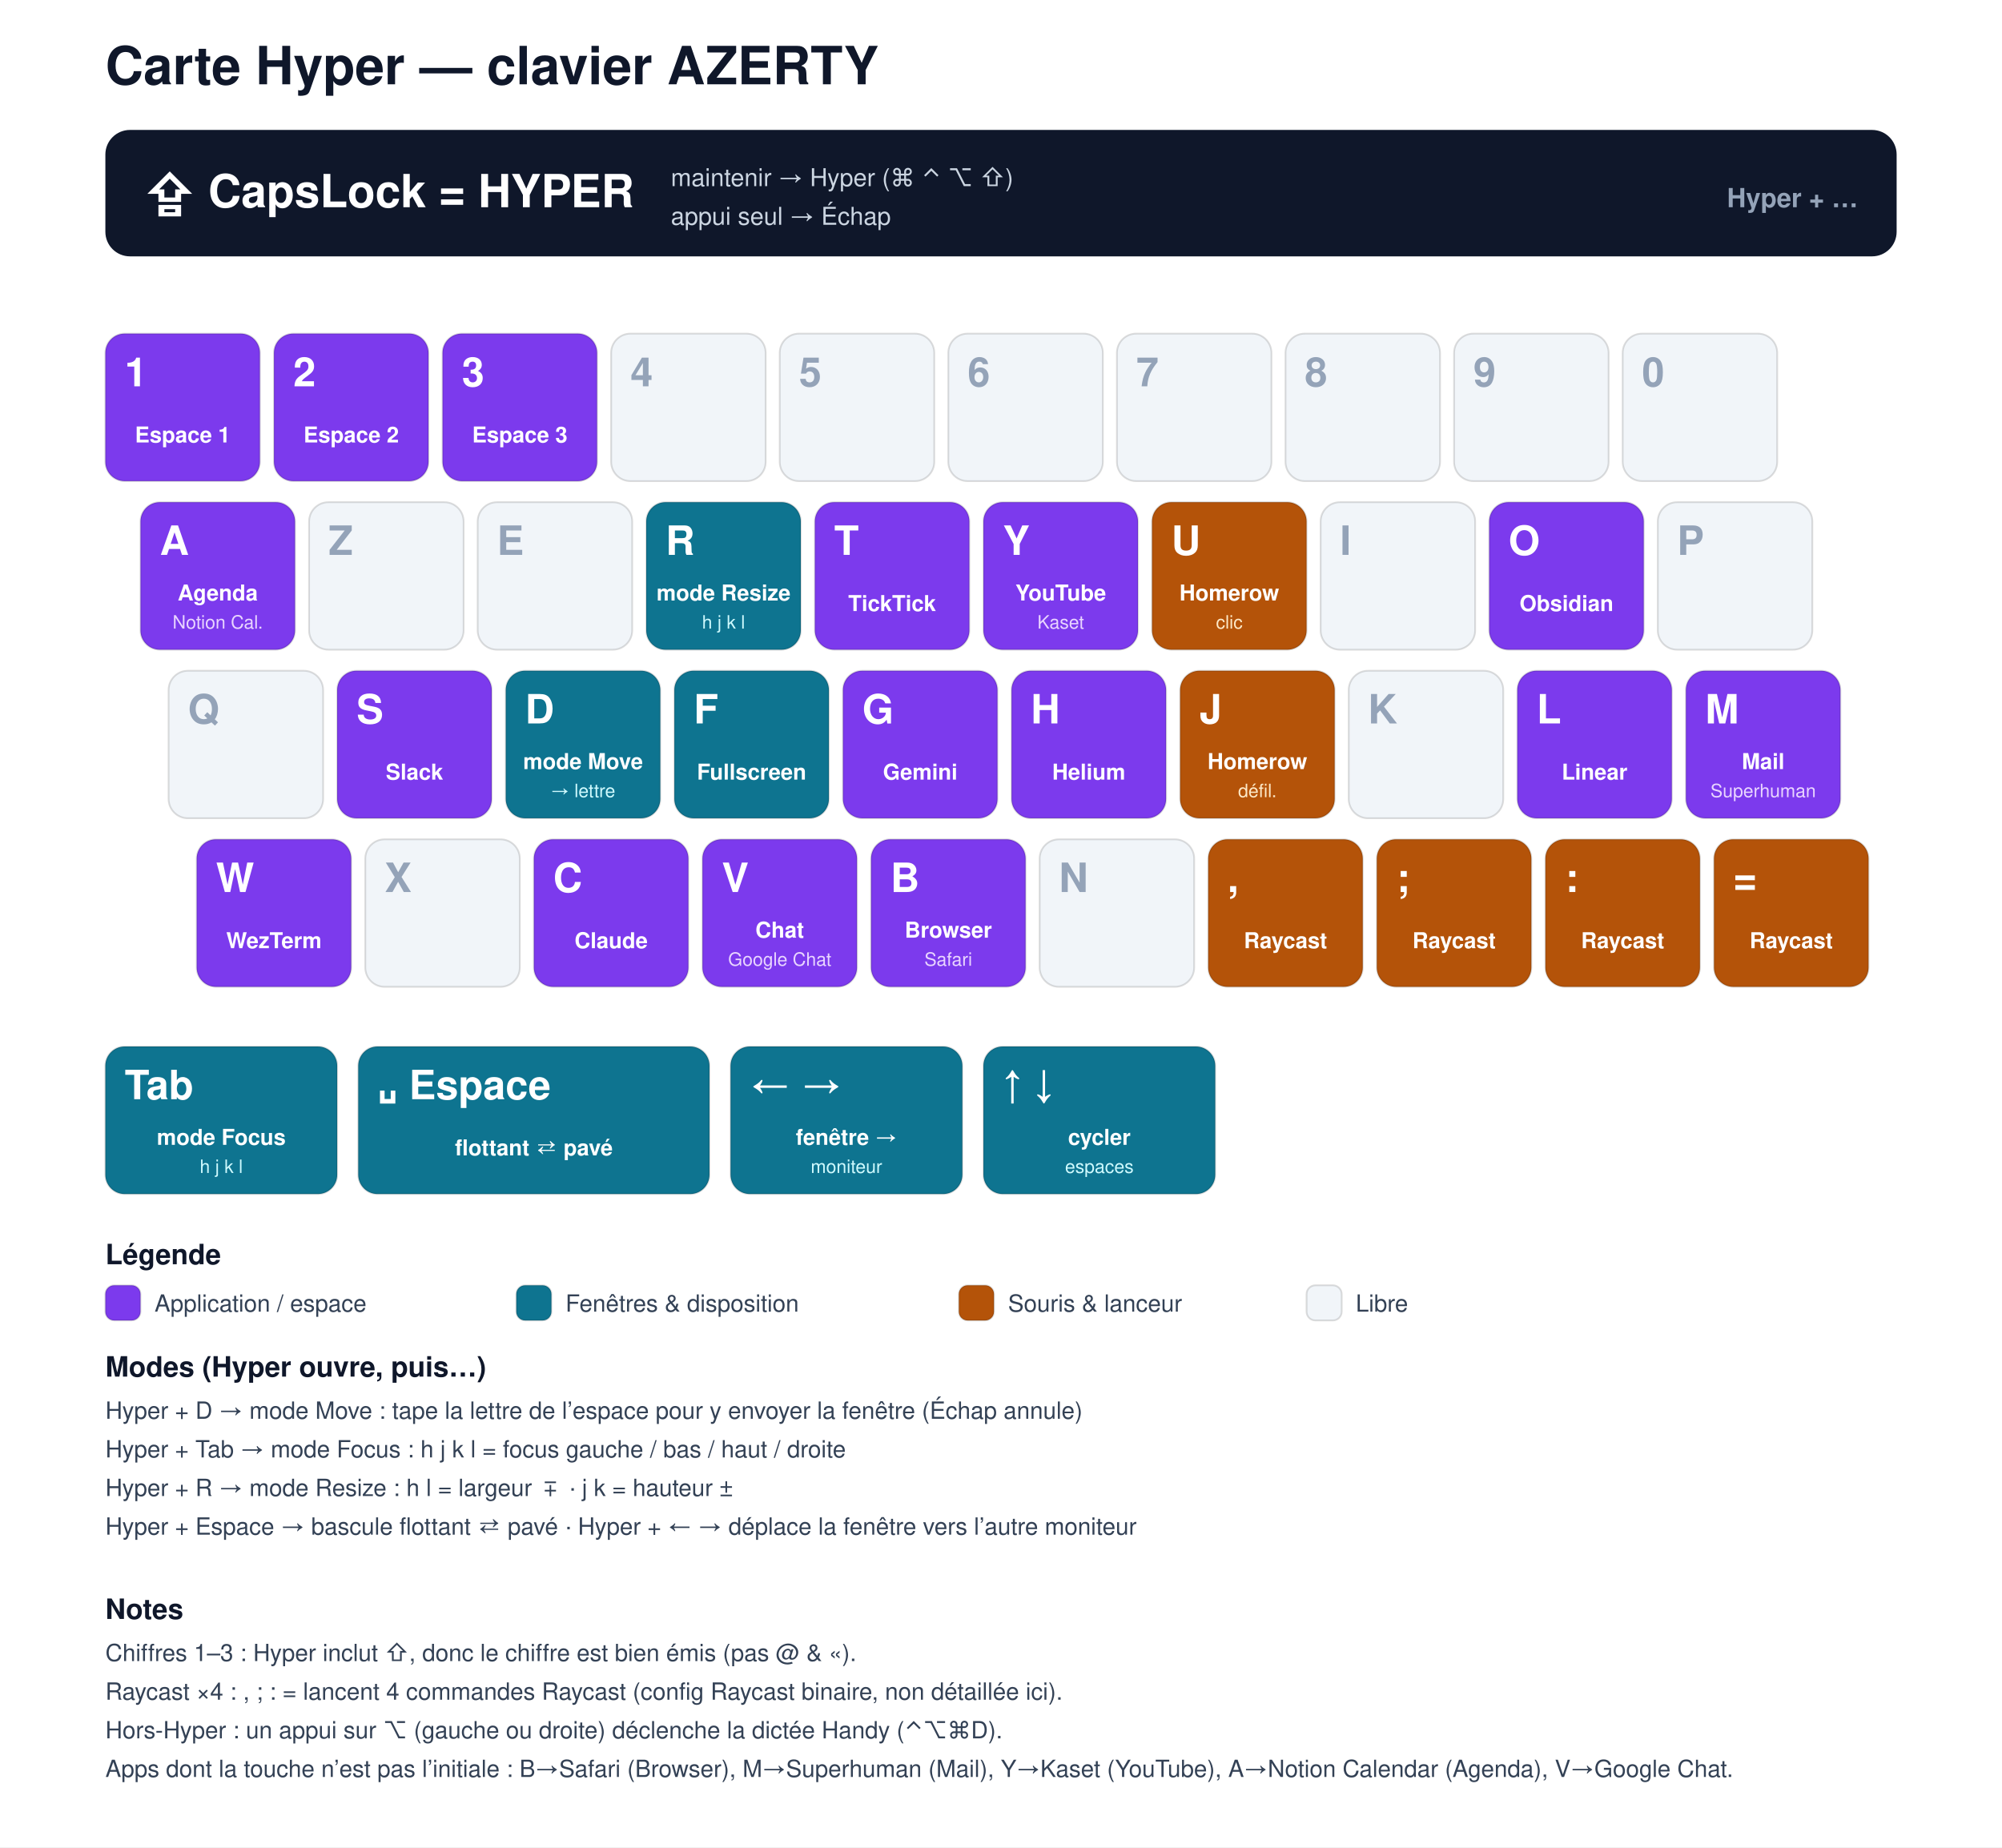
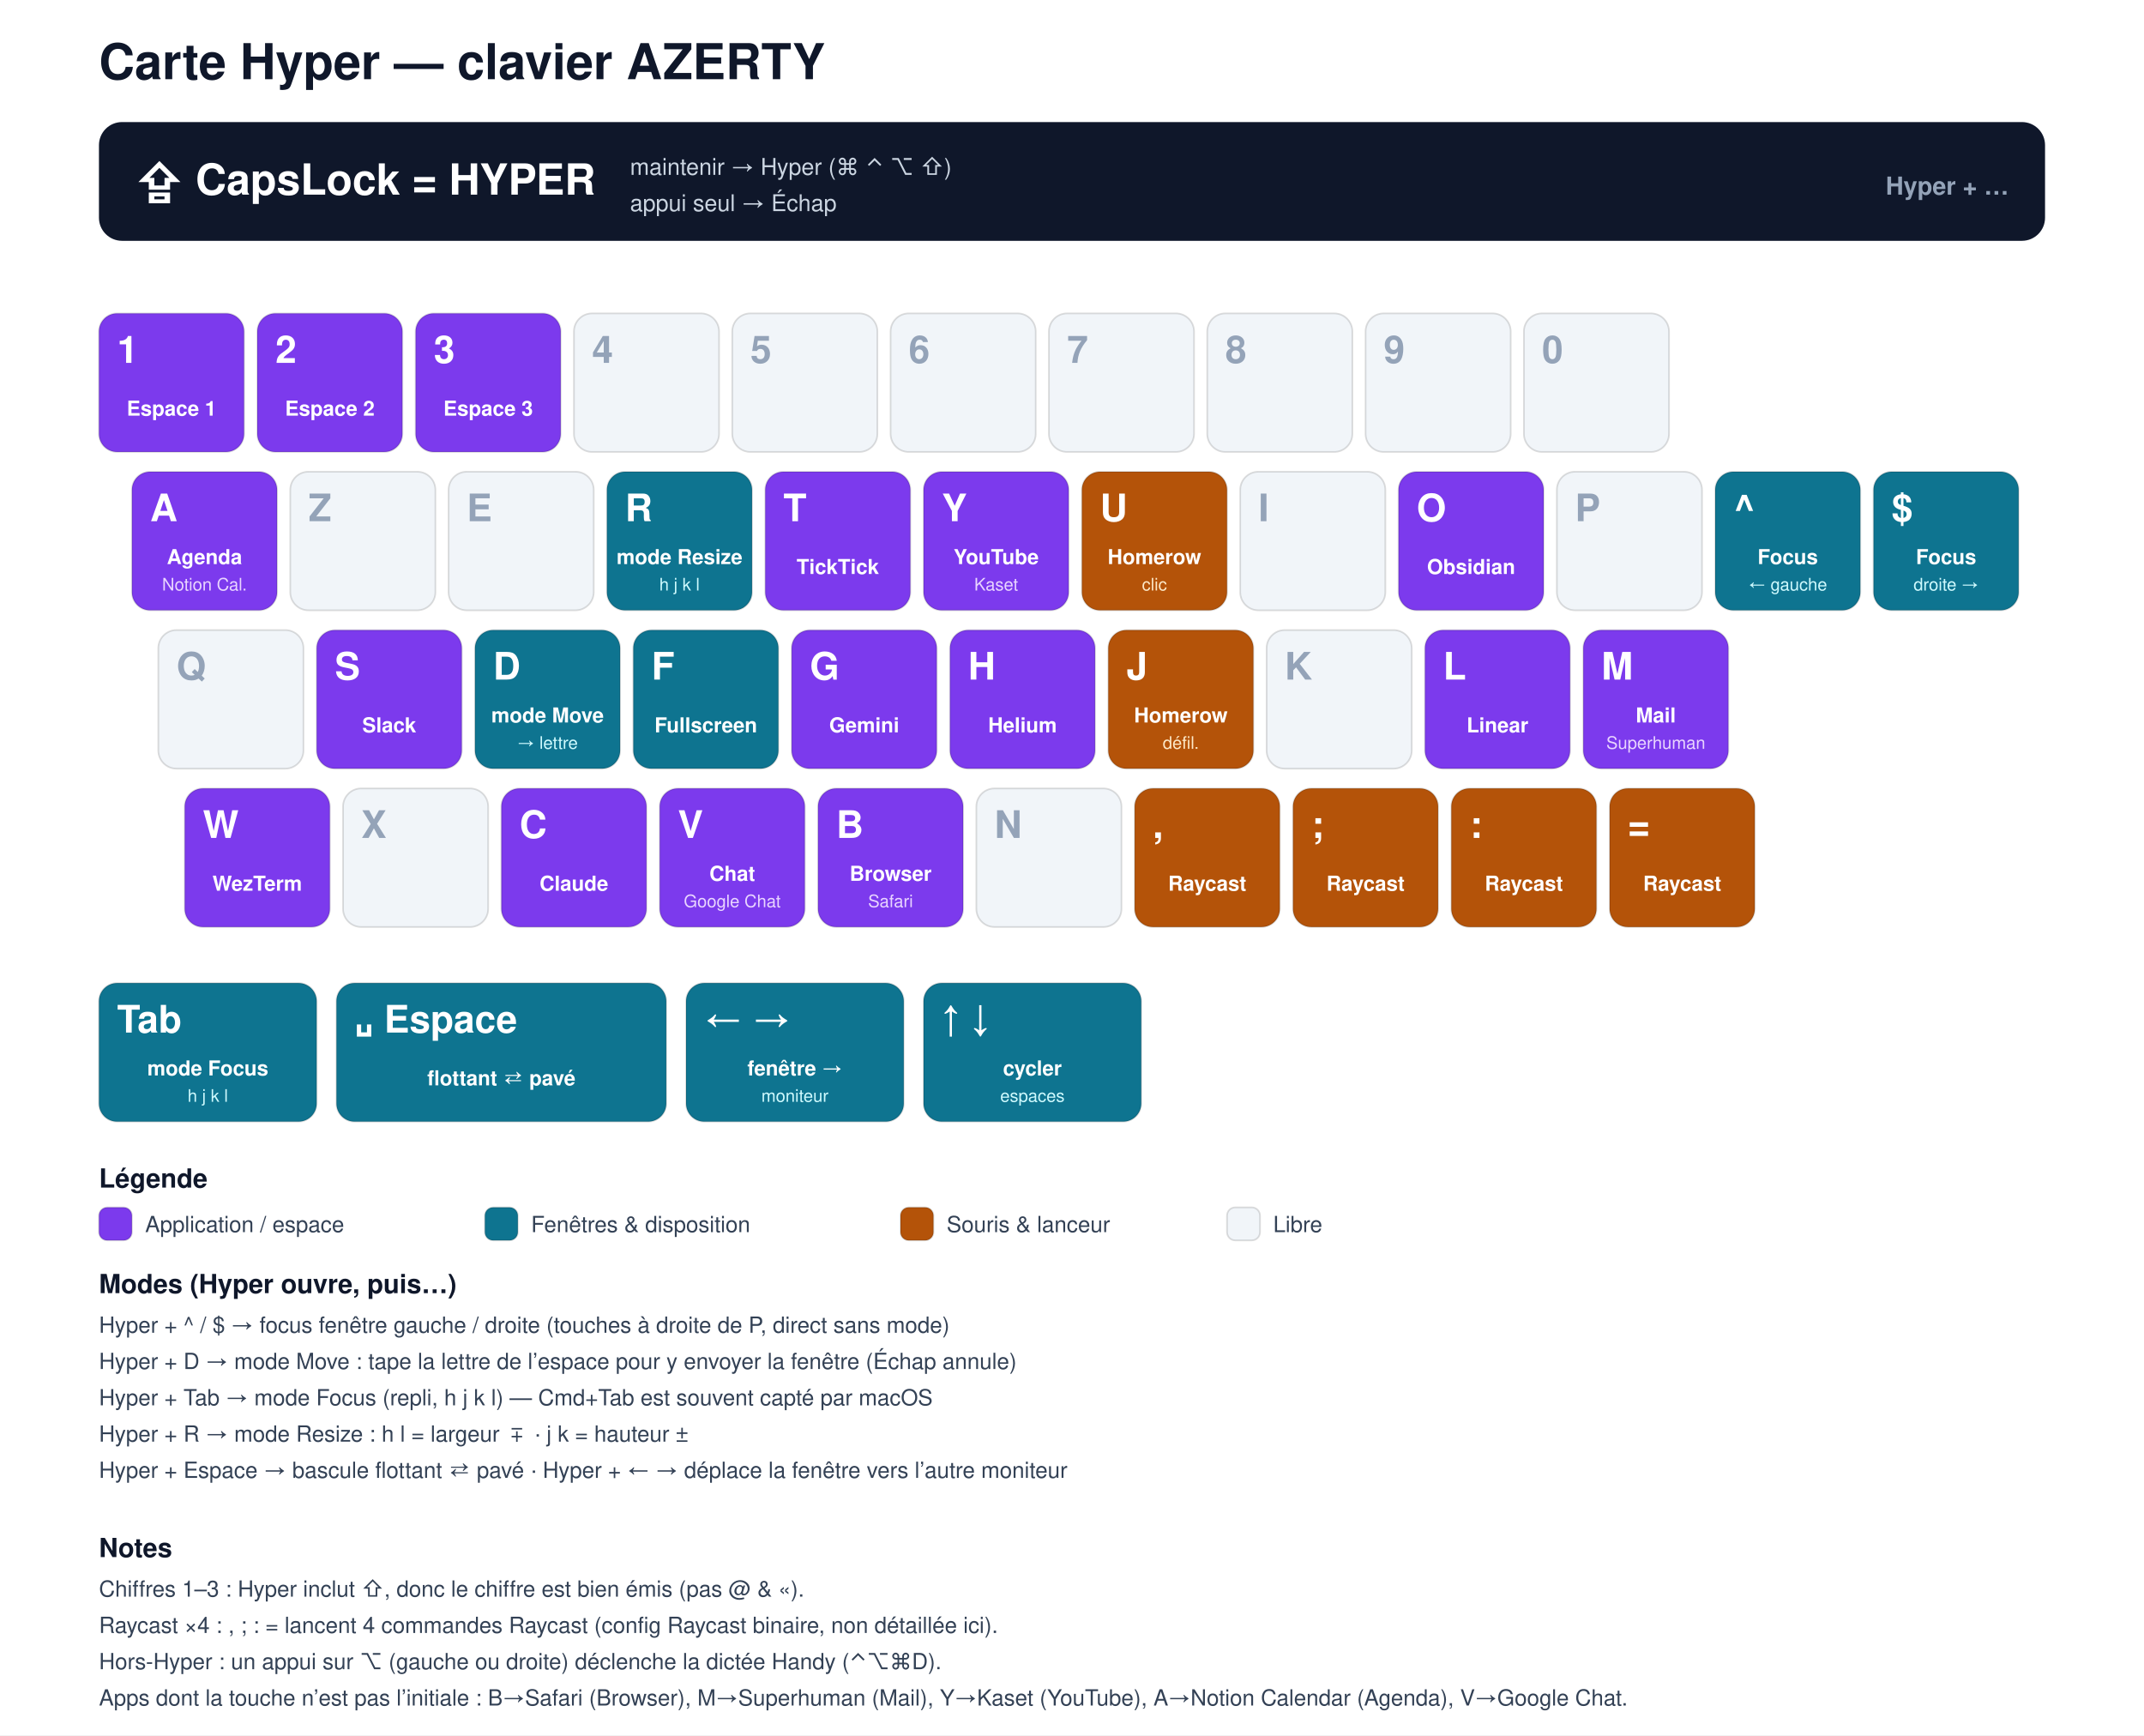
- <svg xmlns="http://www.w3.org/2000/svg" width="1140" height="1052" viewBox="0 0 1140 1052" font-family="-apple-system, Helvetica, Arial, sans-serif">
-   <rect width="1140" height="1052" fill="#ffffff" />
+ <svg xmlns="http://www.w3.org/2000/svg" width="1300" height="1052" viewBox="0 0 1300 1052" font-family="-apple-system, Helvetica, Arial, sans-serif">
+   <rect width="1300" height="1052" fill="#ffffff" />
  <text x="60" y="48" font-size="30" font-weight="800" fill="#0f172a">Carte Hyper — clavier AZERTY</text>
-   <rect x="60" y="74" width="1020" height="72" rx="14" fill="#0f172a" />
+   <rect x="60" y="74" width="1180" height="72" rx="14" fill="#0f172a" />
  <text x="82" y="118" font-size="26" font-weight="800" fill="#ffffff">⇪ CapsLock = HYPER</text>
  <text x="382" y="106" font-size="14" fill="#cbd5e1">maintenir → Hyper (⌘ ⌃ ⌥ ⇧)</text>
  <text x="382" y="128" font-size="14" fill="#cbd5e1">appui seul → Échap</text>
-   <text x="1058" y="118" font-size="15" font-weight="600" text-anchor="end" fill="#94a3b8">Hyper + …</text>
+   <text x="1218" y="118" font-size="15" font-weight="600" text-anchor="end" fill="#94a3b8">Hyper + …</text>
  <g>
    <rect x="60" y="190" width="88" height="84" rx="11" fill="#7c3aed" stroke="#00000022" stroke-width="1" />
    <text x="71" y="220" font-size="23" font-weight="700" fill="#ffffff">1</text>
    <text x="104.0" y="252" font-size="12.5" font-weight="600" text-anchor="middle" fill="#ffffff">Espace 1</text>
  </g>
  <g>
    <rect x="156" y="190" width="88" height="84" rx="11" fill="#7c3aed" stroke="#00000022" stroke-width="1" />
    <text x="167" y="220" font-size="23" font-weight="700" fill="#ffffff">2</text>
    <text x="200.0" y="252" font-size="12.5" font-weight="600" text-anchor="middle" fill="#ffffff">Espace 2</text>
  </g>
  <g>
    <rect x="252" y="190" width="88" height="84" rx="11" fill="#7c3aed" stroke="#00000022" stroke-width="1" />
    <text x="263" y="220" font-size="23" font-weight="700" fill="#ffffff">3</text>
    <text x="296.0" y="252" font-size="12.5" font-weight="600" text-anchor="middle" fill="#ffffff">Espace 3</text>
  </g>
  <g>
    <rect x="348" y="190" width="88" height="84" rx="11" fill="#f1f5f9" stroke="#00000022" stroke-width="1" />
    <text x="359" y="220" font-size="23" font-weight="700" fill="#94a3b8">4</text>
  </g>
  <g>
    <rect x="444" y="190" width="88" height="84" rx="11" fill="#f1f5f9" stroke="#00000022" stroke-width="1" />
    <text x="455" y="220" font-size="23" font-weight="700" fill="#94a3b8">5</text>
  </g>
  <g>
    <rect x="540" y="190" width="88" height="84" rx="11" fill="#f1f5f9" stroke="#00000022" stroke-width="1" />
    <text x="551" y="220" font-size="23" font-weight="700" fill="#94a3b8">6</text>
  </g>
  <g>
    <rect x="636" y="190" width="88" height="84" rx="11" fill="#f1f5f9" stroke="#00000022" stroke-width="1" />
    <text x="647" y="220" font-size="23" font-weight="700" fill="#94a3b8">7</text>
  </g>
  <g>
    <rect x="732" y="190" width="88" height="84" rx="11" fill="#f1f5f9" stroke="#00000022" stroke-width="1" />
    <text x="743" y="220" font-size="23" font-weight="700" fill="#94a3b8">8</text>
  </g>
  <g>
    <rect x="828" y="190" width="88" height="84" rx="11" fill="#f1f5f9" stroke="#00000022" stroke-width="1" />
    <text x="839" y="220" font-size="23" font-weight="700" fill="#94a3b8">9</text>
  </g>
  <g>
    <rect x="924" y="190" width="88" height="84" rx="11" fill="#f1f5f9" stroke="#00000022" stroke-width="1" />
    <text x="935" y="220" font-size="23" font-weight="700" fill="#94a3b8">0</text>
  </g>
  <g>
    <rect x="80" y="286" width="88" height="84" rx="11" fill="#7c3aed" stroke="#00000022" stroke-width="1" />
    <text x="91" y="316" font-size="23" font-weight="700" fill="#ffffff">A</text>
    <text x="124.0" y="342" font-size="12.5" font-weight="600" text-anchor="middle" fill="#ffffff">Agenda</text>
    <text x="124.0" y="358" font-size="10.5" text-anchor="middle" fill="#e9d5ff">Notion Cal.</text>
  </g>
  <g>
    <rect x="176" y="286" width="88" height="84" rx="11" fill="#f1f5f9" stroke="#00000022" stroke-width="1" />
    <text x="187" y="316" font-size="23" font-weight="700" fill="#94a3b8">Z</text>
  </g>
  <g>
    <rect x="272" y="286" width="88" height="84" rx="11" fill="#f1f5f9" stroke="#00000022" stroke-width="1" />
    <text x="283" y="316" font-size="23" font-weight="700" fill="#94a3b8">E</text>
  </g>
  <g>
    <rect x="368" y="286" width="88" height="84" rx="11" fill="#0e7490" stroke="#00000022" stroke-width="1" />
    <text x="379" y="316" font-size="23" font-weight="700" fill="#ffffff">R</text>
    <text x="412.0" y="342" font-size="12.5" font-weight="600" text-anchor="middle" fill="#ffffff">mode Resize</text>
    <text x="412.0" y="358" font-size="10.5" text-anchor="middle" fill="#cffafe">h j k l</text>
  </g>
  <g>
    <rect x="464" y="286" width="88" height="84" rx="11" fill="#7c3aed" stroke="#00000022" stroke-width="1" />
    <text x="475" y="316" font-size="23" font-weight="700" fill="#ffffff">T</text>
    <text x="508.0" y="348" font-size="12.5" font-weight="600" text-anchor="middle" fill="#ffffff">TickTick</text>
  </g>
  <g>
    <rect x="560" y="286" width="88" height="84" rx="11" fill="#7c3aed" stroke="#00000022" stroke-width="1" />
    <text x="571" y="316" font-size="23" font-weight="700" fill="#ffffff">Y</text>
    <text x="604.0" y="342" font-size="12.5" font-weight="600" text-anchor="middle" fill="#ffffff">YouTube</text>
    <text x="604.0" y="358" font-size="10.5" text-anchor="middle" fill="#e9d5ff">Kaset</text>
  </g>
  <g>
    <rect x="656" y="286" width="88" height="84" rx="11" fill="#b45309" stroke="#00000022" stroke-width="1" />
    <text x="667" y="316" font-size="23" font-weight="700" fill="#ffffff">U</text>
    <text x="700.0" y="342" font-size="12.5" font-weight="600" text-anchor="middle" fill="#ffffff">Homerow</text>
    <text x="700.0" y="358" font-size="10.5" text-anchor="middle" fill="#fde9c8">clic</text>
  </g>
  <g>
    <rect x="752" y="286" width="88" height="84" rx="11" fill="#f1f5f9" stroke="#00000022" stroke-width="1" />
    <text x="763" y="316" font-size="23" font-weight="700" fill="#94a3b8">I</text>
  </g>
  <g>
    <rect x="848" y="286" width="88" height="84" rx="11" fill="#7c3aed" stroke="#00000022" stroke-width="1" />
    <text x="859" y="316" font-size="23" font-weight="700" fill="#ffffff">O</text>
    <text x="892.0" y="348" font-size="12.5" font-weight="600" text-anchor="middle" fill="#ffffff">Obsidian</text>
  </g>
  <g>
    <rect x="944" y="286" width="88" height="84" rx="11" fill="#f1f5f9" stroke="#00000022" stroke-width="1" />
    <text x="955" y="316" font-size="23" font-weight="700" fill="#94a3b8">P</text>
+   </g>
+   <g>
+     <rect x="1040" y="286" width="88" height="84" rx="11" fill="#0e7490" stroke="#00000022" stroke-width="1" />
+     <text x="1051" y="316" font-size="23" font-weight="700" fill="#ffffff">^</text>
+     <text x="1084.0" y="342" font-size="12.5" font-weight="600" text-anchor="middle" fill="#ffffff">Focus</text>
+     <text x="1084.0" y="358" font-size="10.5" text-anchor="middle" fill="#cffafe">← gauche</text>
+   </g>
+   <g>
+     <rect x="1136" y="286" width="88" height="84" rx="11" fill="#0e7490" stroke="#00000022" stroke-width="1" />
+     <text x="1147" y="316" font-size="23" font-weight="700" fill="#ffffff">$</text>
+     <text x="1180.0" y="342" font-size="12.5" font-weight="600" text-anchor="middle" fill="#ffffff">Focus</text>
+     <text x="1180.0" y="358" font-size="10.5" text-anchor="middle" fill="#cffafe">droite →</text>
  </g>
  <g>
    <rect x="96" y="382" width="88" height="84" rx="11" fill="#f1f5f9" stroke="#00000022" stroke-width="1" />
    <text x="107" y="412" font-size="23" font-weight="700" fill="#94a3b8">Q</text>
  </g>
  <g>
    <rect x="192" y="382" width="88" height="84" rx="11" fill="#7c3aed" stroke="#00000022" stroke-width="1" />
    <text x="203" y="412" font-size="23" font-weight="700" fill="#ffffff">S</text>
    <text x="236.0" y="444" font-size="12.5" font-weight="600" text-anchor="middle" fill="#ffffff">Slack</text>
  </g>
  <g>
    <rect x="288" y="382" width="88" height="84" rx="11" fill="#0e7490" stroke="#00000022" stroke-width="1" />
    <text x="299" y="412" font-size="23" font-weight="700" fill="#ffffff">D</text>
    <text x="332.0" y="438" font-size="12.5" font-weight="600" text-anchor="middle" fill="#ffffff">mode Move</text>
    <text x="332.0" y="454" font-size="10.5" text-anchor="middle" fill="#cffafe">→ lettre</text>
  </g>
  <g>
    <rect x="384" y="382" width="88" height="84" rx="11" fill="#0e7490" stroke="#00000022" stroke-width="1" />
    <text x="395" y="412" font-size="23" font-weight="700" fill="#ffffff">F</text>
    <text x="428.0" y="444" font-size="12.5" font-weight="600" text-anchor="middle" fill="#ffffff">Fullscreen</text>
  </g>
  <g>
    <rect x="480" y="382" width="88" height="84" rx="11" fill="#7c3aed" stroke="#00000022" stroke-width="1" />
    <text x="491" y="412" font-size="23" font-weight="700" fill="#ffffff">G</text>
    <text x="524.0" y="444" font-size="12.5" font-weight="600" text-anchor="middle" fill="#ffffff">Gemini</text>
  </g>
  <g>
    <rect x="576" y="382" width="88" height="84" rx="11" fill="#7c3aed" stroke="#00000022" stroke-width="1" />
    <text x="587" y="412" font-size="23" font-weight="700" fill="#ffffff">H</text>
    <text x="620.0" y="444" font-size="12.5" font-weight="600" text-anchor="middle" fill="#ffffff">Helium</text>
  </g>
  <g>
    <rect x="672" y="382" width="88" height="84" rx="11" fill="#b45309" stroke="#00000022" stroke-width="1" />
    <text x="683" y="412" font-size="23" font-weight="700" fill="#ffffff">J</text>
    <text x="716.0" y="438" font-size="12.5" font-weight="600" text-anchor="middle" fill="#ffffff">Homerow</text>
    <text x="716.0" y="454" font-size="10.5" text-anchor="middle" fill="#fde9c8">défil.</text>
  </g>
  <g>
    <rect x="768" y="382" width="88" height="84" rx="11" fill="#f1f5f9" stroke="#00000022" stroke-width="1" />
    <text x="779" y="412" font-size="23" font-weight="700" fill="#94a3b8">K</text>
  </g>
  <g>
    <rect x="864" y="382" width="88" height="84" rx="11" fill="#7c3aed" stroke="#00000022" stroke-width="1" />
    <text x="875" y="412" font-size="23" font-weight="700" fill="#ffffff">L</text>
    <text x="908.0" y="444" font-size="12.5" font-weight="600" text-anchor="middle" fill="#ffffff">Linear</text>
  </g>
  <g>
    <rect x="960" y="382" width="88" height="84" rx="11" fill="#7c3aed" stroke="#00000022" stroke-width="1" />
    <text x="971" y="412" font-size="23" font-weight="700" fill="#ffffff">M</text>
    <text x="1004.0" y="438" font-size="12.5" font-weight="600" text-anchor="middle" fill="#ffffff">Mail</text>
    <text x="1004.0" y="454" font-size="10.5" text-anchor="middle" fill="#e9d5ff">Superhuman</text>
  </g>
  <g>
    <rect x="112" y="478" width="88" height="84" rx="11" fill="#7c3aed" stroke="#00000022" stroke-width="1" />
    <text x="123" y="508" font-size="23" font-weight="700" fill="#ffffff">W</text>
    <text x="156.0" y="540" font-size="12.5" font-weight="600" text-anchor="middle" fill="#ffffff">WezTerm</text>
  </g>
  <g>
    <rect x="208" y="478" width="88" height="84" rx="11" fill="#f1f5f9" stroke="#00000022" stroke-width="1" />
    <text x="219" y="508" font-size="23" font-weight="700" fill="#94a3b8">X</text>
  </g>
  <g>
    <rect x="304" y="478" width="88" height="84" rx="11" fill="#7c3aed" stroke="#00000022" stroke-width="1" />
    <text x="315" y="508" font-size="23" font-weight="700" fill="#ffffff">C</text>
    <text x="348.0" y="540" font-size="12.5" font-weight="600" text-anchor="middle" fill="#ffffff">Claude</text>
  </g>
  <g>
    <rect x="400" y="478" width="88" height="84" rx="11" fill="#7c3aed" stroke="#00000022" stroke-width="1" />
    <text x="411" y="508" font-size="23" font-weight="700" fill="#ffffff">V</text>
    <text x="444.0" y="534" font-size="12.5" font-weight="600" text-anchor="middle" fill="#ffffff">Chat</text>
    <text x="444.0" y="550" font-size="10.5" text-anchor="middle" fill="#e9d5ff">Google Chat</text>
  </g>
  <g>
    <rect x="496" y="478" width="88" height="84" rx="11" fill="#7c3aed" stroke="#00000022" stroke-width="1" />
    <text x="507" y="508" font-size="23" font-weight="700" fill="#ffffff">B</text>
    <text x="540.0" y="534" font-size="12.5" font-weight="600" text-anchor="middle" fill="#ffffff">Browser</text>
    <text x="540.0" y="550" font-size="10.5" text-anchor="middle" fill="#e9d5ff">Safari</text>
  </g>
  <g>
    <rect x="592" y="478" width="88" height="84" rx="11" fill="#f1f5f9" stroke="#00000022" stroke-width="1" />
    <text x="603" y="508" font-size="23" font-weight="700" fill="#94a3b8">N</text>
  </g>
  <g>
    <rect x="688" y="478" width="88" height="84" rx="11" fill="#b45309" stroke="#00000022" stroke-width="1" />
    <text x="699" y="508" font-size="23" font-weight="700" fill="#ffffff">,</text>
    <text x="732.0" y="540" font-size="12.5" font-weight="600" text-anchor="middle" fill="#ffffff">Raycast</text>
  </g>
  <g>
    <rect x="784" y="478" width="88" height="84" rx="11" fill="#b45309" stroke="#00000022" stroke-width="1" />
    <text x="795" y="508" font-size="23" font-weight="700" fill="#ffffff">;</text>
    <text x="828.0" y="540" font-size="12.5" font-weight="600" text-anchor="middle" fill="#ffffff">Raycast</text>
  </g>
  <g>
    <rect x="880" y="478" width="88" height="84" rx="11" fill="#b45309" stroke="#00000022" stroke-width="1" />
    <text x="891" y="508" font-size="23" font-weight="700" fill="#ffffff">:</text>
    <text x="924.0" y="540" font-size="12.5" font-weight="600" text-anchor="middle" fill="#ffffff">Raycast</text>
  </g>
  <g>
    <rect x="976" y="478" width="88" height="84" rx="11" fill="#b45309" stroke="#00000022" stroke-width="1" />
    <text x="987" y="508" font-size="23" font-weight="700" fill="#ffffff">=</text>
    <text x="1020.0" y="540" font-size="12.5" font-weight="600" text-anchor="middle" fill="#ffffff">Raycast</text>
  </g>
  <g>
    <rect x="60" y="596" width="132" height="84" rx="11" fill="#0e7490" stroke="#00000022" stroke-width="1" />
    <text x="71" y="626" font-size="23" font-weight="700" fill="#ffffff">Tab</text>
    <text x="126.0" y="652" font-size="12.5" font-weight="600" text-anchor="middle" fill="#ffffff">mode Focus</text>
    <text x="126.0" y="668" font-size="10.5" text-anchor="middle" fill="#cffafe">h j k l</text>
  </g>
  <g>
    <rect x="204" y="596" width="200" height="84" rx="11" fill="#0e7490" stroke="#00000022" stroke-width="1" />
    <text x="215" y="626" font-size="23" font-weight="700" fill="#ffffff">␣  Espace</text>
    <text x="304.0" y="658" font-size="12.5" font-weight="600" text-anchor="middle" fill="#ffffff">flottant ⇄ pavé</text>
  </g>
  <g>
    <rect x="416" y="596" width="132" height="84" rx="11" fill="#0e7490" stroke="#00000022" stroke-width="1" />
    <text x="427" y="626" font-size="23" font-weight="700" fill="#ffffff">← →</text>
    <text x="482.0" y="652" font-size="12.5" font-weight="600" text-anchor="middle" fill="#ffffff">fenêtre →</text>
    <text x="482.0" y="668" font-size="10.5" text-anchor="middle" fill="#cffafe">moniteur</text>
  </g>
  <g>
    <rect x="560" y="596" width="132" height="84" rx="11" fill="#0e7490" stroke="#00000022" stroke-width="1" />
    <text x="571" y="626" font-size="23" font-weight="700" fill="#ffffff">↑ ↓</text>
    <text x="626.0" y="652" font-size="12.5" font-weight="600" text-anchor="middle" fill="#ffffff">cycler</text>
    <text x="626.0" y="668" font-size="10.5" text-anchor="middle" fill="#cffafe">espaces</text>
  </g>
  <text x="60" y="720" font-size="16" font-weight="700" fill="#0f172a">Légende</text>
  <rect x="60" y="732" width="20" height="20" rx="5" fill="#7c3aed" stroke="#00000022" />
  <text x="88" y="747" font-size="13.5" fill="#334155">Application / espace</text>
  <rect x="294" y="732" width="20" height="20" rx="5" fill="#0e7490" stroke="#00000022" />
  <text x="322" y="747" font-size="13.5" fill="#334155">Fenêtres &amp; disposition</text>
  <rect x="546" y="732" width="20" height="20" rx="5" fill="#b45309" stroke="#00000022" />
  <text x="574" y="747" font-size="13.5" fill="#334155">Souris &amp; lanceur</text>
  <rect x="744" y="732" width="20" height="20" rx="5" fill="#f1f5f9" stroke="#00000022" />
  <text x="772" y="747" font-size="13.5" fill="#334155">Libre</text>
  <text x="60" y="784" font-size="16" font-weight="700" fill="#0f172a">Modes (Hyper ouvre, puis…)</text>
-   <text x="60" y="808" font-size="13.5" fill="#334155">Hyper + D  →  mode Move : tape la lettre de l’espace pour y envoyer la fenêtre (Échap annule)</text>
-   <text x="60" y="830" font-size="13.5" fill="#334155">Hyper + Tab  →  mode Focus : h j k l = focus gauche / bas / haut / droite</text>
-   <text x="60" y="852" font-size="13.5" fill="#334155">Hyper + R  →  mode Resize : h l = largeur ∓ · j k = hauteur ± </text>
-   <text x="60" y="874" font-size="13.5" fill="#334155">Hyper + Espace  →  bascule flottant ⇄ pavé · Hyper + ← →  déplace la fenêtre vers l’autre moniteur</text>
-   <text x="60" y="922" font-size="16" font-weight="700" fill="#0f172a">Notes</text>
-   <text x="60" y="946" font-size="13.5" fill="#334155">Chiffres 1–3 : Hyper inclut ⇧, donc le chiffre est bien émis (pas @ &amp; «).</text>
-   <text x="60" y="968" font-size="13.5" fill="#334155">Raycast ×4 : , ; : = lancent 4 commandes Raycast (config Raycast binaire, non détaillée ici).</text>
-   <text x="60" y="990" font-size="13.5" fill="#334155">Hors-Hyper : un appui sur ⌥ (gauche ou droite) déclenche la dictée Handy (⌃⌥⌘D).</text>
-   <text x="60" y="1012" font-size="13.5" fill="#334155">Apps dont la touche n’est pas l’initiale : B→Safari (Browser), M→Superhuman (Mail), Y→Kaset (YouTube), A→Notion Calendar (Agenda), V→Google Chat.</text>
+   <text x="60" y="808" font-size="13.5" fill="#334155">Hyper + ^ / $  →  focus fenêtre gauche / droite (touches à droite de P, direct sans mode)</text>
+   <text x="60" y="830" font-size="13.5" fill="#334155">Hyper + D  →  mode Move : tape la lettre de l’espace pour y envoyer la fenêtre (Échap annule)</text>
+   <text x="60" y="852" font-size="13.5" fill="#334155">Hyper + Tab  →  mode Focus (repli, h j k l) — Cmd+Tab est souvent capté par macOS</text>
+   <text x="60" y="874" font-size="13.5" fill="#334155">Hyper + R  →  mode Resize : h l = largeur ∓ · j k = hauteur ± </text>
+   <text x="60" y="896" font-size="13.5" fill="#334155">Hyper + Espace  →  bascule flottant ⇄ pavé · Hyper + ← →  déplace la fenêtre vers l’autre moniteur</text>
+   <text x="60" y="944" font-size="16" font-weight="700" fill="#0f172a">Notes</text>
+   <text x="60" y="968" font-size="13.5" fill="#334155">Chiffres 1–3 : Hyper inclut ⇧, donc le chiffre est bien émis (pas @ &amp; «).</text>
+   <text x="60" y="990" font-size="13.5" fill="#334155">Raycast ×4 : , ; : = lancent 4 commandes Raycast (config Raycast binaire, non détaillée ici).</text>
+   <text x="60" y="1012" font-size="13.5" fill="#334155">Hors-Hyper : un appui sur ⌥ (gauche ou droite) déclenche la dictée Handy (⌃⌥⌘D).</text>
+   <text x="60" y="1034" font-size="13.5" fill="#334155">Apps dont la touche n’est pas l’initiale : B→Safari (Browser), M→Superhuman (Mail), Y→Kaset (YouTube), A→Notion Calendar (Agenda), V→Google Chat.</text>
</svg>
